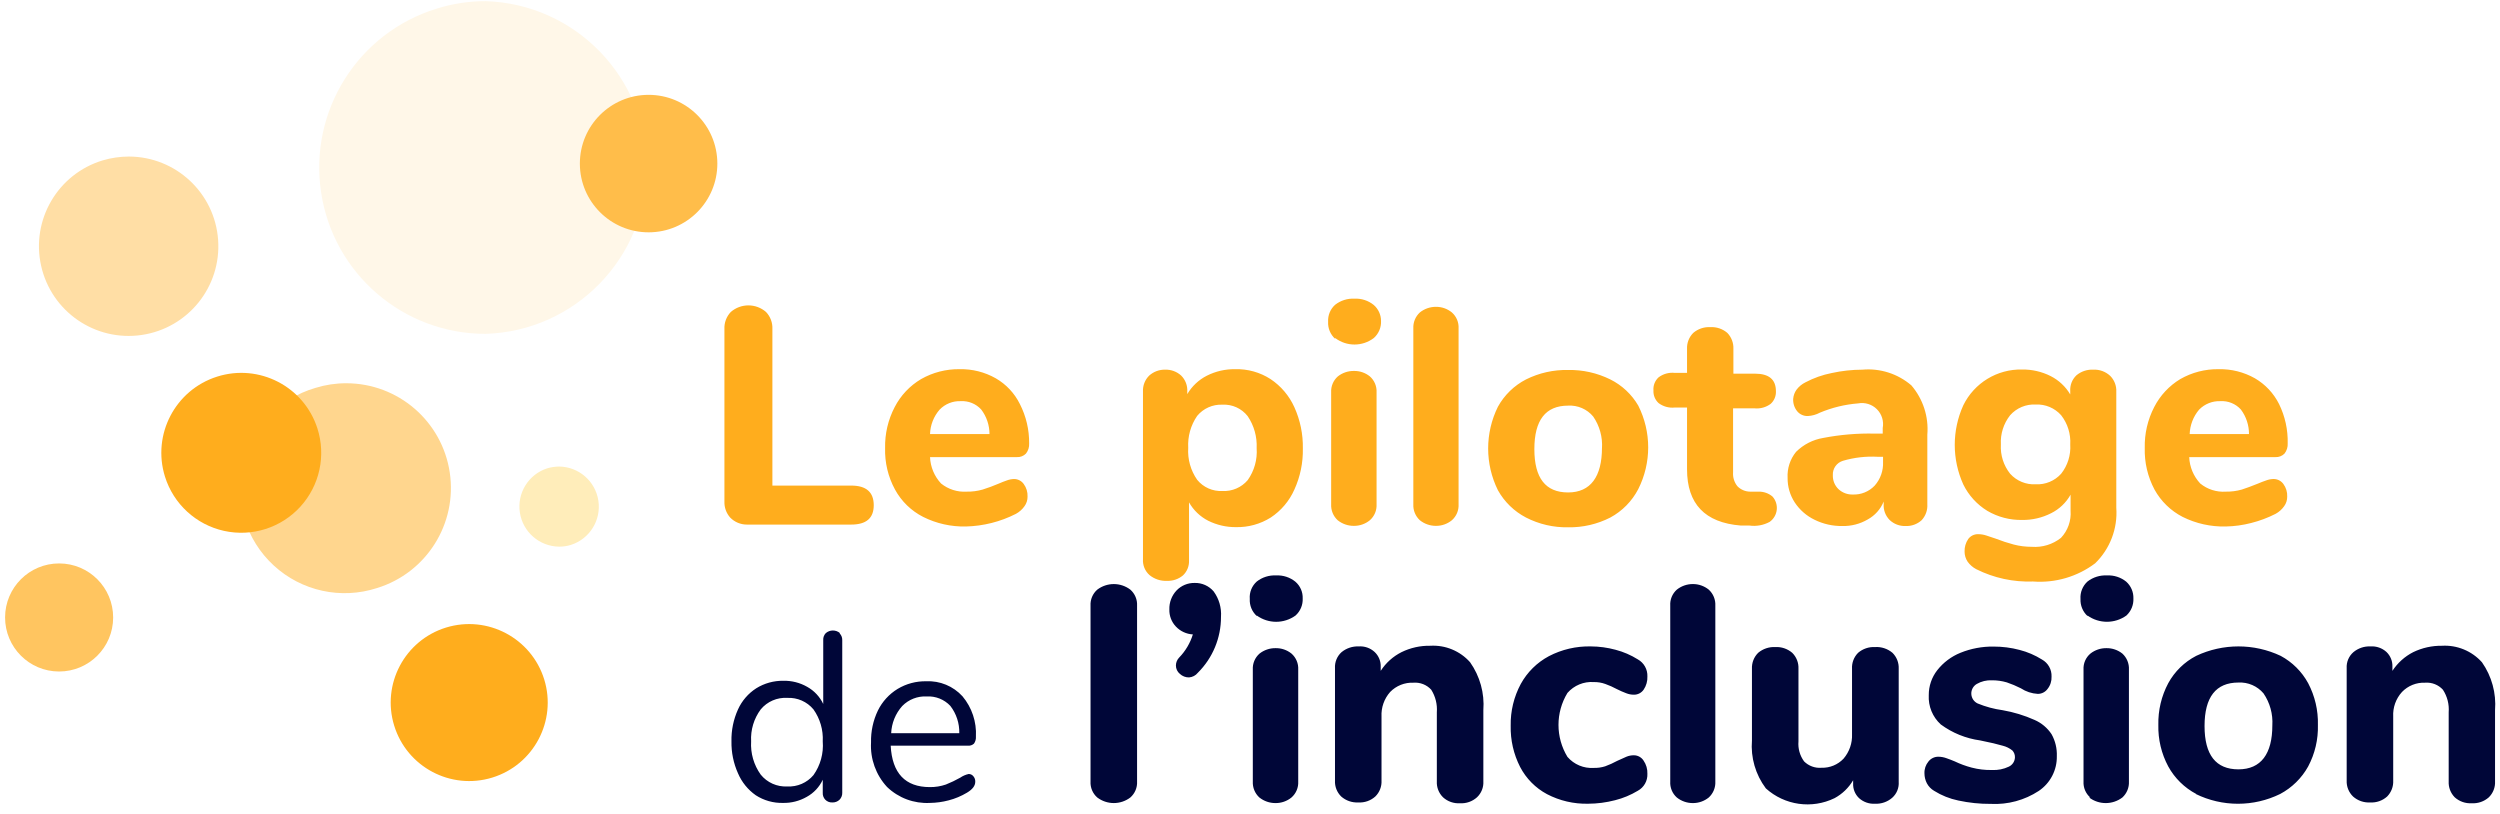
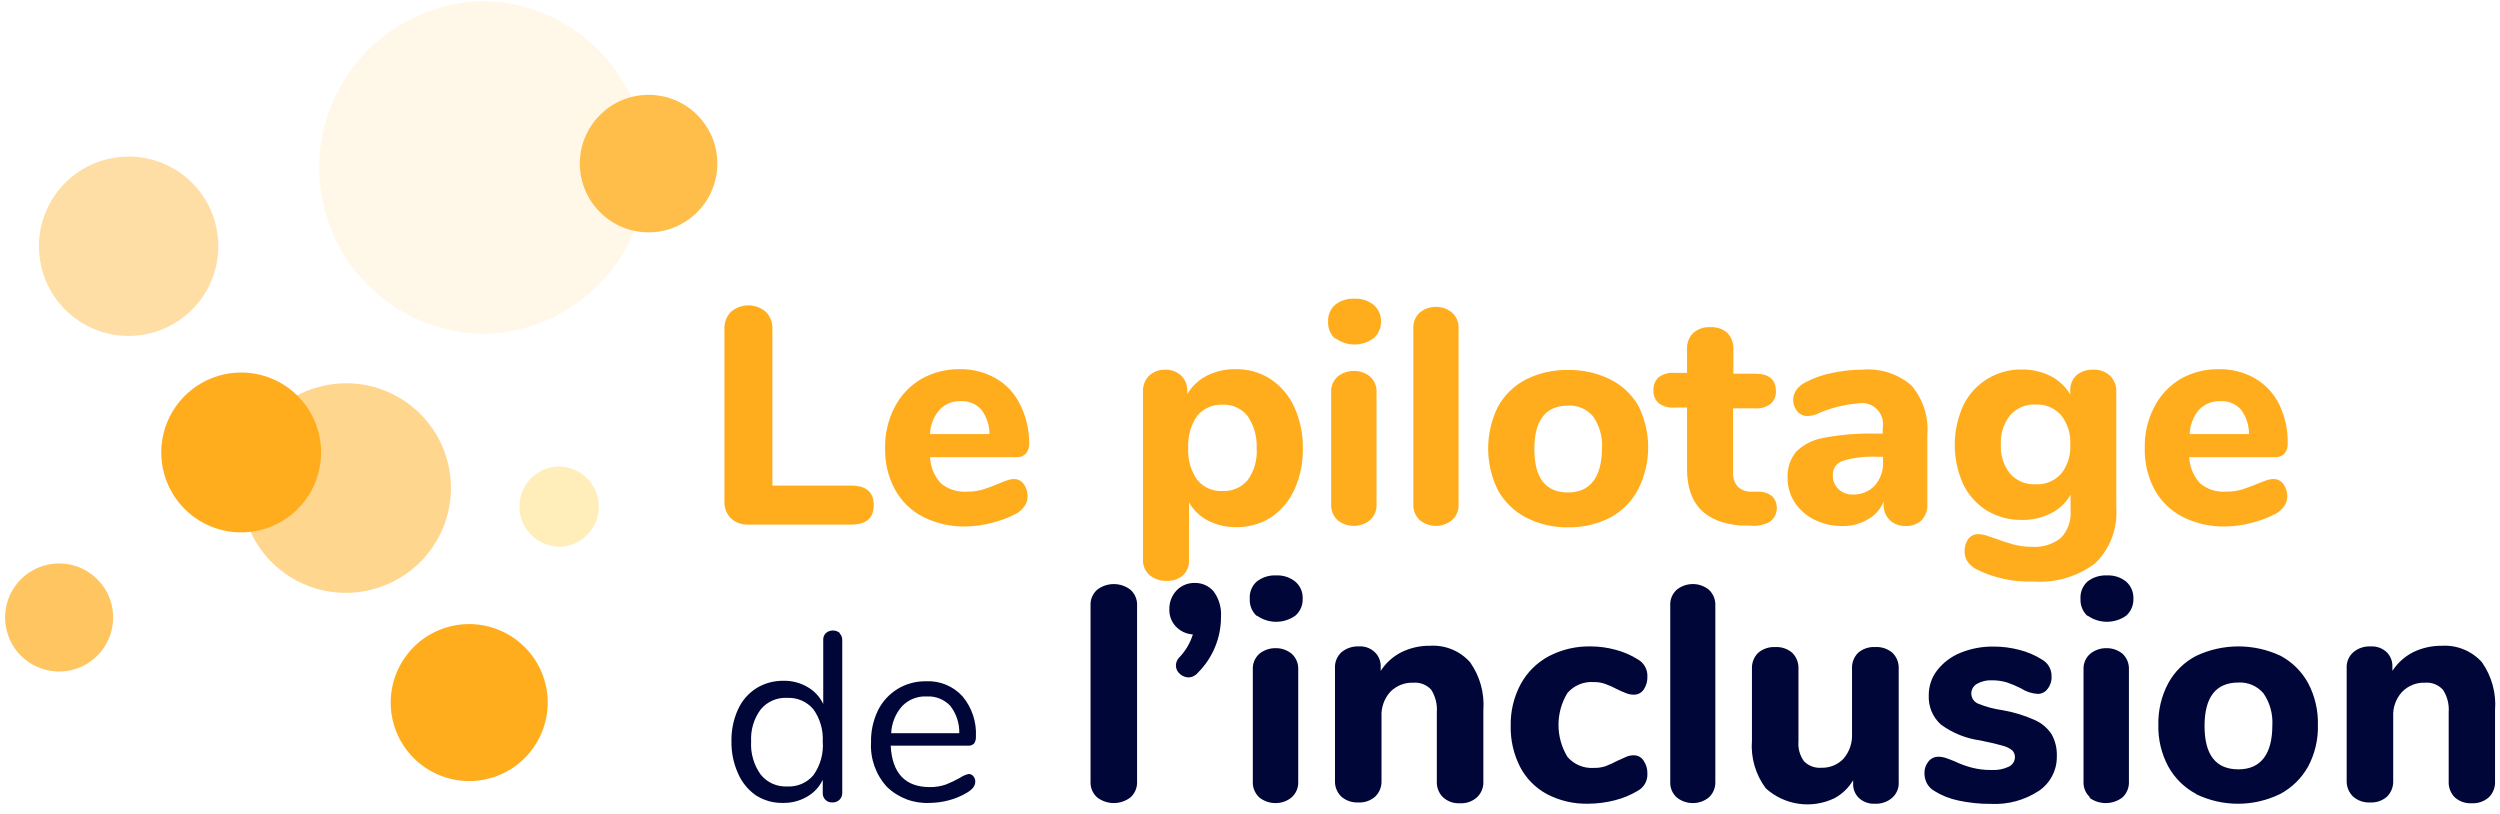
<svg xmlns="http://www.w3.org/2000/svg" preserveAspectRatio="xMinYMin meet" viewBox="0 0 249 81">
-   <g fill="none">
-     <path fill="#FFAD1D" d="M72.726 51.548a2.277 2.277 0 01-.573-1.593V32.774c-.03-.631.2-1.247.637-1.704a2.675 2.675 0 013.503 0c.437.457.667 1.073.637 1.704v15.59h7.85c1.497 0 2.245.652 2.245 1.958 0 1.29-.748 1.926-2.245 1.926H74.382a2.308 2.308 0 01-1.656-.7zm29.236-3.344c.267.363.402.807.382 1.258.005.343-.102.678-.303.955-.223.318-.518.58-.86.765a11.624 11.624 0 01-4.968 1.257 9.076 9.076 0 01-4.267-.955 6.608 6.608 0 01-2.803-2.723 8.169 8.169 0 01-.987-4.14 8.424 8.424 0 01.955-4.076 6.927 6.927 0 012.628-2.787 7.532 7.532 0 013.837-.987 6.99 6.99 0 013.6.907 6.051 6.051 0 012.404 2.564 8.455 8.455 0 01.923 3.917c.023.368-.09.73-.318 1.02a1.18 1.18 0 01-.908.35h-8.646c.04.978.43 1.91 1.098 2.627.718.58 1.627.87 2.548.812a5.43 5.43 0 001.592-.207 16.8 16.8 0 001.593-.589c.27-.127.557-.223.812-.318a2.2 2.2 0 01.716-.144c.385-.004.748.18.972.494zm-8.376-7.405a3.885 3.885 0 00-.955 2.437h5.923c0-.886-.29-1.748-.828-2.453a2.564 2.564 0 00-2.038-.828 2.77 2.77 0 00-2.102.844zm32.962-3.041a6.64 6.64 0 012.372 2.803c.583 1.29.87 2.693.844 4.108a9.395 9.395 0 01-.844 4.092 6.48 6.48 0 01-2.356 2.787 6.258 6.258 0 01-3.456.955c-.96.009-1.91-.21-2.77-.637a4.602 4.602 0 01-1.911-1.831v5.796a1.927 1.927 0 01-.605 1.481 2.357 2.357 0 01-1.593.542 2.564 2.564 0 01-1.735-.574 1.943 1.943 0 01-.653-1.592V39a2.086 2.086 0 01.62-1.592 2.309 2.309 0 011.593-.59 2.261 2.261 0 011.592.59c.421.419.642.999.606 1.592v.255a4.777 4.777 0 011.942-1.831 6.035 6.035 0 012.819-.653 6.178 6.178 0 013.535.987zm-2.277 10.064a4.889 4.889 0 00.891-3.185 5.239 5.239 0 00-.891-3.185 2.994 2.994 0 00-2.516-1.146 3.09 3.09 0 00-2.516 1.114 5.096 5.096 0 00-.892 3.185 5 5 0 00.892 3.185 3.041 3.041 0 002.516 1.114 3.09 3.09 0 002.516-1.082zm8.71-14.077a2.134 2.134 0 01-.7-1.704 2.102 2.102 0 01.7-1.687 2.882 2.882 0 011.927-.606 2.818 2.818 0 011.91.621c.465.4.732.98.733 1.593a2.15 2.15 0 01-.717 1.704 3.185 3.185 0 01-3.853 0v.08zm.255 18.073a2.022 2.022 0 01-.653-1.592V39.08a1.975 1.975 0 01.669-1.593 2.532 2.532 0 011.592-.541 2.452 2.452 0 011.592.541c.456.4.702.987.67 1.593v11.146a1.975 1.975 0 01-.67 1.592 2.468 2.468 0 01-1.592.558 2.548 2.548 0 01-1.608-.558zm8.184 0a2.022 2.022 0 01-.652-1.592V32.71a2.022 2.022 0 01.652-1.592 2.549 2.549 0 011.593-.558 2.47 2.47 0 011.592.558c.456.4.702.987.669 1.592v17.516a1.975 1.975 0 01-.669 1.592 2.47 2.47 0 01-1.592.558 2.55 2.55 0 01-1.593-.558zm10.574-.27a6.8 6.8 0 01-2.803-2.723 9.379 9.379 0 010-8.312 6.704 6.704 0 012.803-2.723 8.965 8.965 0 014.188-.94 9.092 9.092 0 014.203.94 6.656 6.656 0 012.787 2.611 9.236 9.236 0 010 8.312 6.752 6.752 0 01-2.787 2.835 8.901 8.901 0 01-4.203.971 8.79 8.79 0 01-4.188-.971zm7.563-6.88a5.032 5.032 0 00-.875-3.184 3.025 3.025 0 00-2.5-1.083c-2.246 0-3.36 1.45-3.36 4.331 0 2.883 1.114 4.316 3.36 4.316 2.245 0 3.375-1.577 3.375-4.459v.08zm16.99 4.794a1.704 1.704 0 01-.286 2.516 3.28 3.28 0 01-2.022.366h-.86c-3.567-.287-5.35-2.155-5.35-5.605v-6.147h-1.242a2.277 2.277 0 01-1.593-.446 1.592 1.592 0 01-.51-1.257c-.04-.491.148-.973.51-1.306a2.277 2.277 0 011.593-.446h1.242v-2.389c-.026-.594.2-1.172.62-1.592a2.42 2.42 0 011.705-.573 2.389 2.389 0 011.687.573c.411.426.63 1.001.605 1.592v2.469h2.15c1.386 0 2.086.573 2.086 1.751.022.477-.17.939-.525 1.258a2.309 2.309 0 01-1.593.446h-2.15v6.37c-.037.499.117.994.43 1.385.331.34.784.535 1.259.541h.86c.506-.01.999.165 1.385.494zm13.822-11.083a6.704 6.704 0 011.593 4.92v6.927a2.134 2.134 0 01-.573 1.592 2.245 2.245 0 01-1.593.574 2.197 2.197 0 01-1.592-.605 2.07 2.07 0 01-.59-1.593v-.239a3.551 3.551 0 01-1.592 1.784 4.777 4.777 0 01-2.516.653 6.067 6.067 0 01-2.77-.621 4.936 4.936 0 01-1.975-1.72 4.379 4.379 0 01-.716-2.452 3.774 3.774 0 01.844-2.596 5 5 0 012.707-1.385 24.076 24.076 0 015.127-.43h.796v-.557a2.102 2.102 0 00-2.452-2.453c-1.31.104-2.594.416-3.806.924a2.85 2.85 0 01-1.194.334A1.306 1.306 0 01179 40.96a1.8 1.8 0 01-.398-1.242c.027-.328.143-.641.334-.908a2.5 2.5 0 01.892-.733 9.554 9.554 0 012.611-.923 14.49 14.49 0 013.058-.335 6.592 6.592 0 014.872 1.561zm-3.646 9.984a3.328 3.328 0 00.828-2.357v-.51h-.526a10.303 10.303 0 00-3.47.399 1.417 1.417 0 00-1.004 1.433c-.018.528.19 1.038.573 1.401.386.354.895.542 1.417.526a2.85 2.85 0 002.182-.892zm23.44-10.94c.424.418.65.998.62 1.593v11.56a7.022 7.022 0 01-2.101 5.526 9.14 9.14 0 01-6.195 1.815 11.656 11.656 0 01-5.653-1.226 2.484 2.484 0 01-.86-.748 1.815 1.815 0 01-.302-1.004 2.102 2.102 0 01.366-1.257c.232-.31.6-.488.987-.478.27.001.54.044.797.127l.955.319c.588.23 1.189.427 1.8.589.582.15 1.181.224 1.783.223a4.172 4.172 0 002.914-.892 3.551 3.551 0 00.955-2.707v-1.592a4.538 4.538 0 01-1.942 1.847 6.146 6.146 0 01-2.883.669 6.608 6.608 0 01-3.47-.908 6.37 6.37 0 01-2.39-2.627 9.554 9.554 0 010-7.883 6.37 6.37 0 015.86-3.566 6.146 6.146 0 012.835.652 4.777 4.777 0 011.958 1.832v-.319a1.99 1.99 0 01.621-1.592 2.436 2.436 0 011.672-.558 2.309 2.309 0 011.672.606zm-4.873 9.762a4.252 4.252 0 00.907-2.914 4.315 4.315 0 00-.907-2.914 3.185 3.185 0 00-2.532-1.067 3.185 3.185 0 00-2.548 1.067 4.315 4.315 0 00-.923 2.914 4.268 4.268 0 00.923 2.914 3.185 3.185 0 002.548 1.05c.96.05 1.89-.336 2.532-1.05zm22.134 1.019c.267.363.402.807.382 1.258.004.343-.102.678-.303.955-.224.318-.518.58-.86.765-.77.391-1.582.696-2.42.907a10.91 10.91 0 01-2.548.35 9.14 9.14 0 01-4.283-.955 6.704 6.704 0 01-2.803-2.723 8.328 8.328 0 01-.971-4.14 8.424 8.424 0 01.94-4.076 6.959 6.959 0 012.595-2.787 7.468 7.468 0 013.822-.987 7.038 7.038 0 013.614.907 6.147 6.147 0 012.405 2.564 8.455 8.455 0 01.86 3.917c.022.368-.091.73-.319 1.02a1.18 1.18 0 01-.908.35h-8.582c.04.978.43 1.91 1.098 2.627a3.63 3.63 0 002.548.812 5.51 5.51 0 001.592-.207c.462-.143.988-.35 1.593-.589.286-.127.557-.223.828-.318.223-.088.46-.136.7-.144.402-.017.784.168 1.02.494zm-8.392-7.405a3.965 3.965 0 00-.94 2.437H224a4.045 4.045 0 00-.812-2.453 2.548 2.548 0 00-2.038-.828 2.818 2.818 0 00-2.118.844z" />
-     <path fill="#000638" d="M83.618 63.076a.908.908 0 01.27.67v15.206a.94.94 0 01-.27.7.971.971 0 01-.717.272.908.908 0 01-.7-.271.924.924 0 01-.255-.7v-1.29a3.742 3.742 0 01-1.592 1.703 4.57 4.57 0 01-2.373.605 4.777 4.777 0 01-2.707-.764 5.127 5.127 0 01-1.768-2.182 7.43 7.43 0 01-.652-3.184 7.309 7.309 0 01.652-3.185 4.91 4.91 0 011.816-2.102 4.968 4.968 0 012.707-.748 4.57 4.57 0 012.372.605 3.822 3.822 0 011.593 1.704v-6.37a.908.908 0 01.254-.684 1.083 1.083 0 011.418 0l-.048.015zm-2.596 14.125a5.111 5.111 0 00.924-3.36 5.048 5.048 0 00-.924-3.185 3.185 3.185 0 00-2.611-1.146 3.185 3.185 0 00-2.643 1.146 4.889 4.889 0 00-.956 3.185 5.16 5.16 0 00.956 3.312 3.185 3.185 0 002.643 1.178c1 .055 1.967-.364 2.611-1.13zm15.924.111a.78.78 0 01.19.542c0 .414-.27.764-.827 1.098-.57.342-1.187.6-1.831.765a7.707 7.707 0 01-1.863.254 5.717 5.717 0 01-4.268-1.592 6.035 6.035 0 01-1.592-4.427 6.975 6.975 0 01.684-3.184 5.223 5.223 0 011.96-2.15 5.334 5.334 0 012.85-.764 4.602 4.602 0 013.614 1.496 5.764 5.764 0 011.338 4.013c.018.249-.049.496-.191.7a.796.796 0 01-.621.208h-7.676c.144 2.739 1.45 4.124 3.902 4.124.541.006 1.08-.08 1.592-.255a11.48 11.48 0 001.433-.685c.255-.176.541-.3.844-.366.18 0 .35.082.462.223zm-7.086-6.99a4.347 4.347 0 00-1.099 2.707h6.784a4.283 4.283 0 00-.892-2.723 2.994 2.994 0 00-2.34-.94 3.185 3.185 0 00-2.453.956zm19.427 9.108a1.975 1.975 0 01-.67-1.592V60.322a1.975 1.975 0 01.67-1.593 2.723 2.723 0 013.296 0c.455.4.702.987.669 1.593v17.516a1.975 1.975 0 01-.67 1.592c-.973.74-2.321.74-3.295 0zm11.592-20.526c.535.731.795 1.628.732 2.532a7.818 7.818 0 01-2.308 5.574 1.242 1.242 0 01-.876.461 1.306 1.306 0 01-.908-.35 1.067 1.067 0 01-.398-.844c.003-.299.123-.584.334-.796a5.717 5.717 0 001.354-2.293 2.516 2.516 0 01-1.688-.78 2.373 2.373 0 01-.653-1.704 2.643 2.643 0 01.717-1.895 2.436 2.436 0 011.8-.748c.726-.02 1.422.29 1.894.843zm4.3 2.453a2.134 2.134 0 01-.701-1.704 2.102 2.102 0 01.7-1.736 2.882 2.882 0 011.927-.605 2.818 2.818 0 011.91.621c.487.417.757 1.032.733 1.672a2.15 2.15 0 01-.716 1.704 3.296 3.296 0 01-3.854 0v.048zm.254 18.073a2.022 2.022 0 01-.653-1.592V66.69a1.975 1.975 0 01.669-1.592 2.532 2.532 0 011.592-.542 2.452 2.452 0 011.593.542c.455.4.702.987.669 1.592v11.147a1.975 1.975 0 01-.67 1.592 2.468 2.468 0 01-1.592.557 2.548 2.548 0 01-1.608-.557zm20.987-13.471a7.325 7.325 0 011.322 4.777v7.086a2.022 2.022 0 01-.637 1.592 2.325 2.325 0 01-1.688.59 2.293 2.293 0 01-1.688-.59 2.07 2.07 0 01-.62-1.592v-6.88a3.694 3.694 0 00-.558-2.245 2.166 2.166 0 00-1.768-.7 3.057 3.057 0 00-2.324.923 3.44 3.44 0 00-.86 2.453v6.369a2.07 2.07 0 01-.621 1.592 2.325 2.325 0 01-1.688.59 2.389 2.389 0 01-1.704-.59 2.07 2.07 0 01-.621-1.592V66.548a1.99 1.99 0 01.653-1.593 2.532 2.532 0 011.704-.573 2.118 2.118 0 011.592.557c.403.38.623.913.605 1.465v.414a5.287 5.287 0 012.07-1.863 6.226 6.226 0 012.866-.637 4.92 4.92 0 013.965 1.64zm7.66 13.137a6.449 6.449 0 01-2.676-2.707 8.599 8.599 0 01-.939-4.109 8.455 8.455 0 011.003-4.156 6.91 6.91 0 012.803-2.77 8.63 8.63 0 014.172-.972 9.554 9.554 0 012.468.335 7.962 7.962 0 012.213.955c.615.342.984 1.001.956 1.704.02.463-.109.92-.367 1.306a1.162 1.162 0 01-.987.51c-.256 0-.51-.05-.748-.144a9.124 9.124 0 01-.94-.414 8.28 8.28 0 00-1.146-.51 3.185 3.185 0 00-1.147-.19 3.185 3.185 0 00-2.627 1.082 6.13 6.13 0 000 6.37 3.185 3.185 0 002.627 1.098c.383.01.765-.044 1.13-.16.412-.15.81-.331 1.195-.54l.924-.415c.232-.096.48-.145.732-.143.392-.002.759.196.971.526.268.387.402.85.383 1.321a1.83 1.83 0 01-.956 1.688 8.312 8.312 0 01-2.26.94c-.88.23-1.784.347-2.692.35a8.44 8.44 0 01-4.092-.955zm12.93.334c-.45-.403-.69-.99-.653-1.592V60.322a1.975 1.975 0 01.653-1.593 2.548 2.548 0 011.592-.557 2.5 2.5 0 011.592.557c.444.407.683.991.653 1.593v17.516a2.022 2.022 0 01-.653 1.592 2.5 2.5 0 01-1.592.557 2.55 2.55 0 01-1.592-.557zm21.48-14.41c.424.418.65.997.621 1.591V77.87a1.942 1.942 0 01-.652 1.593 2.436 2.436 0 01-1.704.589 2.182 2.182 0 01-1.593-.557c-.4-.38-.615-.915-.589-1.465v-.319a4.777 4.777 0 01-1.847 1.784 6.178 6.178 0 01-6.847-.972 7.022 7.022 0 01-1.385-4.777v-7.134a2.102 2.102 0 01.62-1.592 2.452 2.452 0 011.704-.573 2.389 2.389 0 011.688.573c.424.419.65.998.621 1.592v7.23c-.06.709.138 1.416.558 1.99.456.457 1.091.69 1.735.637a2.898 2.898 0 002.198-.907 3.52 3.52 0 00.844-2.437v-6.513a2.086 2.086 0 01.605-1.592 2.389 2.389 0 011.688-.573c.63-.04 1.252.165 1.735.573zm6.561 14.712a7.34 7.34 0 01-2.42-.97 1.91 1.91 0 01-.717-.75 2.197 2.197 0 01-.239-.987 1.736 1.736 0 01.398-1.178c.237-.304.602-.48.988-.478.271.003.54.051.796.144.254.095.541.19.828.318a9.49 9.49 0 001.688.621 7.373 7.373 0 002.038.24 3.455 3.455 0 001.672-.335c.36-.169.594-.526.605-.924a.955.955 0 00-.255-.685 2.484 2.484 0 00-.971-.477c-.478-.144-1.21-.319-2.245-.526a8.567 8.567 0 01-3.918-1.592 3.678 3.678 0 01-1.194-2.914c-.006-.9.291-1.775.844-2.484a5.605 5.605 0 012.309-1.736 8.471 8.471 0 013.312-.62c.87-.002 1.738.11 2.58.333a7.85 7.85 0 012.229.956c.615.342.984 1.001.955 1.704.02.443-.12.879-.398 1.226a1.194 1.194 0 01-.971.493 3.424 3.424 0 01-1.688-.557c-.452-.23-.92-.427-1.401-.589a5.111 5.111 0 00-1.481-.207 2.755 2.755 0 00-1.513.366 1.099 1.099 0 00.096 1.943 10.16 10.16 0 002.484.669 13.44 13.44 0 013.184.971c.688.3 1.274.792 1.688 1.417a4.14 4.14 0 01.526 2.182 4.076 4.076 0 01-1.8 3.471 7.962 7.962 0 01-4.777 1.29 14.857 14.857 0 01-3.232-.335zm12.866-18.375a2.182 2.182 0 01-.7-1.704 2.15 2.15 0 01.7-1.736 2.93 2.93 0 011.943-.605 2.818 2.818 0 011.91.621 2.15 2.15 0 01.717 1.672 2.182 2.182 0 01-.7 1.704 3.328 3.328 0 01-3.87 0v.048zm.27 18.073a1.975 1.975 0 01-.668-1.592V66.69a1.943 1.943 0 01.685-1.592 2.532 2.532 0 011.592-.542 2.49 2.49 0 011.593.542c.443.407.683.99.652 1.592v11.147a2.022 2.022 0 01-.652 1.592 2.739 2.739 0 01-3.313 0h.112zm10.558-.35a6.8 6.8 0 01-2.786-2.74 8.344 8.344 0 01-.988-4.14 8.44 8.44 0 01.988-4.155 6.656 6.656 0 012.786-2.723 9.873 9.873 0 018.408 0 6.752 6.752 0 012.739 2.723 8.44 8.44 0 01.971 4.156 8.328 8.328 0 01-.971 4.14 6.895 6.895 0 01-2.787 2.739 9.554 9.554 0 01-8.408 0h.048zm7.58-6.832a5.111 5.111 0 00-.876-3.184 3.057 3.057 0 00-2.5-1.083c-2.245 0-3.376 1.449-3.376 4.331 0 2.882 1.13 4.315 3.376 4.315 2.245 0 3.376-1.544 3.376-4.379zm20.876-6.29a7.325 7.325 0 011.305 4.778v7.086a2.07 2.07 0 01-.62 1.592 2.357 2.357 0 01-1.704.59 2.325 2.325 0 01-1.688-.59c-.416-.423-.636-1-.605-1.592v-6.88a3.583 3.583 0 00-.574-2.245 2.166 2.166 0 00-1.767-.7 3.025 3.025 0 00-2.31.923 3.376 3.376 0 00-.875 2.453v6.369c.03.592-.19 1.17-.605 1.592a2.325 2.325 0 01-1.688.59 2.357 2.357 0 01-1.704-.59 2.086 2.086 0 01-.637-1.592V66.548a1.959 1.959 0 01.67-1.593 2.484 2.484 0 011.703-.573 2.15 2.15 0 011.592.557c.397.382.611.915.59 1.465v.414a5.398 5.398 0 012.07-1.863 6.37 6.37 0 012.866-.637 4.968 4.968 0 013.98 1.64z" />
-     <path fill="#FFD68E" d="M34.494 38.172a10.288 10.288 0 00-3.074.462 10.43 10.43 0 106.131 19.936 10.43 10.43 0 00-3.057-20.398" />
-     <path fill="#FFAD1D" d="M31.611 42.662a7.962 7.962 0 11-15.18 4.81 7.962 7.962 0 0115.18-4.81zm22.596 25.016a7.818 7.818 0 11-9.777-5.175 7.834 7.834 0 019.777 5.175z" />
-     <path fill="#FFC560" d="M5.895 56.118a5.382 5.382 0 10-.014 10.764 5.382 5.382 0 00.014-10.764" />
-     <path fill="#FFEDBA" d="M55.688 46.468a4.395 4.395 0 00-1.178.175 3.997 3.997 0 001.178 7.803c.4.003.797-.056 1.178-.175a3.997 3.997 0 00-1.178-7.803" />
-     <path fill="#FFDEA5" d="M12.838 15.592a9.252 9.252 0 00-2.612.383 8.933 8.933 0 102.612-.383" />
-     <path fill="#FFF7E8" d="M48.363.115a16.1 16.1 0 00-4.873.748 16.56 16.56 0 004.873 32.389c8.95-.278 16.063-7.614 16.063-16.569 0-8.955-7.112-16.29-16.063-16.568" />
-     <path fill="#FFBD4A" d="M64.59 9.446a6.847 6.847 0 10.023 13.694 6.847 6.847 0 00-.024-13.694" />
+   <g fill="none" transform="translate(-1 -1)">
+     <path fill="#FFAD1D" d="M73.726 52.548C73.338 52.11 73.132 51.54 73.153 50.955L73.153 33.774C73.123 33.143 73.353 32.527 73.79 32.07 74.795 31.199 76.288 31.199 77.293 32.07 77.73 32.527 77.96 33.143 77.93 33.774L77.93 49.363 85.78 49.363C87.277 49.363 88.025 50.016 88.025 51.322 88.025 52.611 87.277 53.248 85.78 53.248L75.382 53.248C74.758 53.248 74.161 52.996 73.726 52.548zM102.962 49.204C103.229 49.567 103.364 50.011 103.344 50.462 103.349 50.805 103.242 51.14 103.041 51.417 102.818 51.735 102.523 51.997 102.182 52.182 100.64 52.965 98.942 53.395 97.213 53.439 95.734 53.474 94.269 53.146 92.946 52.484 91.759 51.88 90.782 50.931 90.143 49.761 89.454 48.493 89.114 47.064 89.156 45.621 89.126 44.203 89.455 42.801 90.111 41.545 90.708 40.387 91.619 39.421 92.739 38.758 93.907 38.092 95.232 37.751 96.576 37.771 97.836 37.743 99.079 38.057 100.175 38.678 101.213 39.276 102.049 40.168 102.58 41.242 103.198 42.454 103.515 43.798 103.503 45.159 103.526 45.527 103.413 45.889 103.185 46.178 102.947 46.42 102.616 46.548 102.277 46.529L93.631 46.529C93.672 47.507 94.062 48.439 94.729 49.156 95.447 49.737 96.356 50.027 97.277 49.968 97.815 49.978 98.352 49.909 98.869 49.761 99.41 49.592 99.941 49.395 100.462 49.172 100.732 49.045 101.019 48.949 101.274 48.854 101.503 48.766 101.745 48.718 101.99 48.71 102.375 48.706 102.738 48.89 102.962 49.204zM94.586 41.799C93.995 42.477 93.658 43.338 93.631 44.236L99.554 44.236C99.554 43.35 99.263 42.488 98.726 41.783 98.206 41.215 97.457 40.911 96.688 40.955 95.899 40.924 95.134 41.231 94.586 41.799zM127.548 38.758C128.586 39.451 129.409 40.422 129.92 41.561 130.503 42.851 130.791 44.254 130.764 45.669 130.794 47.079 130.505 48.478 129.92 49.761 129.418 50.897 128.6 51.864 127.564 52.548 126.53 53.196 125.329 53.529 124.108 53.503 123.147 53.512 122.198 53.293 121.338 52.866 120.535 52.456 119.871 51.819 119.427 51.035L119.427 56.831C119.449 57.389 119.228 57.929 118.822 58.312 118.376 58.682 117.809 58.875 117.229 58.854 116.6 58.882 115.982 58.678 115.494 58.28 115.04 57.88 114.799 57.291 114.841 56.688L114.841 40C114.811 39.405 115.037 38.825 115.462 38.408 115.898 38.016 116.468 37.805 117.054 37.818 117.641 37.801 118.212 38.012 118.646 38.408 119.067 38.827 119.288 39.407 119.252 40L119.252 40.255C119.712 39.472 120.386 38.837 121.194 38.424 122.067 37.981 123.034 37.757 124.013 37.771 125.264 37.734 126.497 38.078 127.548 38.758L127.548 38.758zM125.271 48.822C125.929 47.896 126.244 46.77 126.162 45.637 126.217 44.507 125.904 43.39 125.271 42.452 124.669 41.682 123.73 41.255 122.755 41.306 121.788 41.263 120.857 41.675 120.239 42.42 119.596 43.353 119.282 44.474 119.347 45.605 119.275 46.737 119.589 47.86 120.239 48.79 120.852 49.541 121.786 49.955 122.755 49.904 123.716 49.955 124.647 49.555 125.271 48.822L125.271 48.822zM133.981 34.745C133.502 34.313 133.244 33.686 133.28 33.041 133.244 32.401 133.502 31.78 133.981 31.354 134.529 30.926 135.213 30.711 135.908 30.748 136.599 30.714 137.279 30.935 137.818 31.369 138.283 31.768 138.55 32.35 138.551 32.962 138.581 33.609 138.318 34.235 137.834 34.666 136.696 35.531 135.12 35.531 133.981 34.666L133.981 34.745zM134.236 52.818C133.792 52.411 133.552 51.828 133.583 51.226L133.583 40.08C133.549 39.474 133.796 38.887 134.252 38.487 134.705 38.131 135.267 37.94 135.844 37.946 136.422 37.933 136.986 38.125 137.436 38.487 137.892 38.887 138.138 39.474 138.105 40.08L138.105 51.226C138.138 51.831 137.892 52.418 137.436 52.818 136.987 53.186 136.424 53.383 135.844 53.376 135.26 53.38 134.692 53.183 134.236 52.818L134.236 52.818zM142.42 52.818C141.976 52.411 141.737 51.828 141.768 51.226L141.768 33.71C141.737 33.109 141.976 32.525 142.42 32.118 142.872 31.757 143.434 31.56 144.013 31.56 144.593 31.553 145.156 31.751 145.605 32.118 146.061 32.518 146.307 33.105 146.274 33.71L146.274 51.226C146.307 51.831 146.061 52.418 145.605 52.818 145.156 53.186 144.593 53.383 144.013 53.376 143.434 53.376 142.872 53.18 142.42 52.818L142.42 52.818zM152.994 52.548C151.813 51.934 150.839 50.987 150.191 49.825 148.896 47.205 148.896 44.132 150.191 41.513 150.834 40.347 151.81 39.399 152.994 38.79 154.293 38.142 155.73 37.82 157.182 37.85 158.638 37.822 160.08 38.144 161.385 38.79 162.549 39.369 163.518 40.277 164.172 41.401 165.489 44.015 165.489 47.099 164.172 49.713 163.549 50.916 162.578 51.904 161.385 52.548 160.085 53.211 158.641 53.545 157.182 53.519 155.727 53.547 154.288 53.213 152.994 52.548L152.994 52.548zM160.557 45.669C160.632 44.539 160.323 43.417 159.682 42.484 159.067 41.747 158.139 41.345 157.182 41.401 154.936 41.401 153.822 42.85 153.822 45.732 153.822 48.615 154.936 50.048 157.182 50.048 159.427 50.048 160.557 48.471 160.557 45.589L160.557 45.669zM177.548 50.462C177.868 50.823 178.019 51.304 177.964 51.784 177.91 52.263 177.654 52.697 177.261 52.978 176.644 53.313 175.935 53.442 175.239 53.344L174.379 53.344C170.812 53.057 169.029 51.189 169.029 47.739L169.029 41.592 167.787 41.592C167.219 41.649 166.65 41.489 166.194 41.146 165.845 40.824 165.658 40.363 165.685 39.889 165.644 39.398 165.832 38.916 166.194 38.583 166.65 38.24 167.219 38.081 167.787 38.137L169.029 38.137 169.029 35.748C169.003 35.154 169.228 34.576 169.65 34.156 170.123 33.753 170.733 33.548 171.354 33.583 171.969 33.549 172.574 33.754 173.041 34.156 173.452 34.582 173.671 35.157 173.646 35.748L173.646 38.217 175.796 38.217C177.182 38.217 177.882 38.79 177.882 39.968 177.904 40.445 177.712 40.907 177.357 41.226 176.899 41.566 176.332 41.725 175.764 41.672L173.615 41.672 173.615 48.041C173.577 48.541 173.731 49.036 174.045 49.427 174.375 49.767 174.828 49.962 175.303 49.968L176.162 49.968C176.669 49.958 177.162 50.133 177.548 50.462L177.548 50.462zM191.369 39.379C192.537 40.74 193.11 42.512 192.962 44.299L192.962 51.226C192.998 51.813 192.791 52.389 192.389 52.818 191.953 53.21 191.381 53.416 190.796 53.392 190.206 53.412 189.632 53.194 189.204 52.787 188.789 52.365 188.574 51.785 188.615 51.194L188.615 50.955C188.306 51.716 187.743 52.346 187.022 52.739 186.26 53.185 185.389 53.411 184.506 53.392 183.547 53.407 182.597 53.194 181.736 52.771 180.935 52.386 180.253 51.791 179.761 51.051 179.284 50.323 179.034 49.469 179.045 48.599 178.992 47.659 179.293 46.733 179.889 46.003 180.625 45.272 181.571 44.787 182.596 44.618 184.284 44.292 186.003 44.148 187.723 44.188L188.519 44.188 188.519 43.631C188.646 42.949 188.43 42.248 187.939 41.758 187.449 41.268 186.748 41.051 186.067 41.178 184.757 41.282 183.473 41.594 182.261 42.102 181.892 42.3 181.485 42.414 181.067 42.436 180.656 42.454 180.261 42.277 180 41.959 179.717 41.609 179.575 41.166 179.602 40.717 179.629 40.389 179.745 40.076 179.936 39.809 180.172 39.499 180.478 39.248 180.828 39.076 181.649 38.643 182.529 38.332 183.439 38.153 184.444 37.933 185.469 37.821 186.497 37.818 188.265 37.661 190.022 38.224 191.369 39.379L191.369 39.379zM187.723 49.363C188.294 48.715 188.591 47.87 188.551 47.006L188.551 46.497 188.025 46.497C186.854 46.431 185.68 46.566 184.554 46.895 183.93 47.085 183.515 47.676 183.551 48.328 183.533 48.856 183.742 49.366 184.124 49.729 184.51 50.083 185.019 50.271 185.541 50.255 186.363 50.286 187.158 49.961 187.723 49.363L187.723 49.363zM211.162 38.424C211.587 38.841 211.813 39.421 211.783 40.016L211.783 51.576C211.93 53.638 211.161 55.659 209.682 57.102 207.906 58.44 205.704 59.086 203.487 58.917 201.53 58.99 199.586 58.568 197.834 57.691 197.494 57.512 197.199 57.255 196.975 56.943 196.777 56.645 196.672 56.296 196.672 55.939 196.657 55.492 196.785 55.051 197.038 54.682 197.27 54.372 197.638 54.194 198.025 54.204 198.296 54.205 198.564 54.248 198.822 54.331L199.777 54.65C200.365 54.88 200.966 55.077 201.576 55.239 202.159 55.388 202.758 55.463 203.36 55.462 204.409 55.543 205.45 55.224 206.274 54.57 206.959 53.842 207.306 52.86 207.229 51.863L207.229 50.271C206.783 51.068 206.105 51.712 205.287 52.118 204.395 52.572 203.405 52.802 202.404 52.787 201.186 52.81 199.984 52.496 198.933 51.879 197.904 51.247 197.076 50.336 196.545 49.252 195.41 46.747 195.41 43.874 196.545 41.369 197.636 39.14 199.923 37.748 202.404 37.803 203.388 37.79 204.36 38.014 205.239 38.455 206.053 38.866 206.733 39.502 207.197 40.287L207.197 39.968C207.154 39.371 207.383 38.786 207.818 38.376 208.287 37.988 208.883 37.789 209.49 37.818 210.106 37.789 210.708 38.007 211.162 38.424zM206.29 48.185C206.943 47.359 207.266 46.321 207.197 45.271 207.26 44.221 206.937 43.185 206.29 42.357 205.651 41.637 204.72 41.244 203.758 41.29 202.791 41.239 201.853 41.632 201.21 42.357 200.557 43.183 200.229 44.219 200.287 45.271 200.224 46.323 200.553 47.361 201.21 48.185 201.856 48.903 202.793 49.29 203.758 49.236 204.717 49.285 205.648 48.899 206.29 48.185zM228.424 49.204C228.691 49.567 228.826 50.011 228.806 50.462 228.81 50.805 228.704 51.14 228.503 51.417 228.279 51.735 227.985 51.997 227.643 52.182 226.873 52.573 226.061 52.878 225.223 53.089 224.39 53.306 223.535 53.423 222.675 53.439 221.191 53.474 219.721 53.146 218.392 52.484 217.208 51.875 216.232 50.927 215.589 49.761 214.913 48.488 214.578 47.062 214.618 45.621 214.583 44.205 214.906 42.803 215.557 41.545 216.147 40.392 217.045 39.427 218.153 38.758 219.315 38.092 220.635 37.751 221.975 37.771 223.239 37.743 224.488 38.056 225.589 38.678 226.623 39.281 227.459 40.172 227.994 41.242 228.59 42.46 228.885 43.803 228.854 45.159 228.876 45.527 228.763 45.889 228.535 46.178 228.297 46.42 227.966 46.548 227.627 46.529L219.045 46.529C219.086 47.507 219.476 48.439 220.143 49.156 220.858 49.741 221.769 50.031 222.691 49.968 223.229 49.977 223.766 49.908 224.283 49.761 224.745 49.618 225.271 49.411 225.876 49.172 226.162 49.045 226.433 48.949 226.704 48.854 226.927 48.766 227.164 48.718 227.404 48.71 227.806 48.693 228.188 48.878 228.424 49.204L228.424 49.204zM220.032 41.799C219.453 42.482 219.121 43.341 219.092 44.236L225 44.236C225.005 43.351 224.719 42.49 224.188 41.783 223.669 41.213 222.919 40.909 222.15 40.955 221.356 40.926 220.587 41.232 220.032 41.799L220.032 41.799z" />
+     <path fill="#000638" d="M84.618 64.076C84.797 64.252 84.895 64.494 84.889 64.745L84.889 79.952C84.9 80.213 84.802 80.467 84.618 80.653 84.426 80.837 84.167 80.935 83.901 80.924 83.64 80.939 83.384 80.84 83.201 80.653 83.021 80.465 82.929 80.211 82.946 79.952L82.946 78.662C82.61 79.385 82.052 79.982 81.354 80.366 80.632 80.78 79.812 80.989 78.981 80.971 78.022 80.994 77.079 80.728 76.274 80.207 75.493 79.658 74.881 78.903 74.506 78.025 74.057 77.025 73.834 75.937 73.854 74.841 73.829 73.744 74.052 72.655 74.506 71.656 74.896 70.795 75.527 70.065 76.322 69.554 77.133 69.05 78.073 68.79 79.029 68.806 79.86 68.788 80.68 68.997 81.401 69.411 82.097 69.799 82.653 70.395 82.994 71.115L82.994 64.745C82.979 64.491 83.071 64.243 83.248 64.061 83.655 63.708 84.259 63.708 84.666 64.061L84.618 64.076zM82.022 78.201C82.714 77.223 83.041 76.034 82.946 74.841 83.005 73.705 82.68 72.583 82.022 71.656 81.381 70.884 80.413 70.459 79.411 70.51 78.397 70.449 77.415 70.874 76.768 71.656 76.087 72.573 75.749 73.7 75.812 74.841 75.741 76.022 76.079 77.191 76.768 78.153 77.409 78.946 78.392 79.385 79.411 79.331 80.411 79.386 81.378 78.967 82.022 78.201zM97.946 78.312C98.076 78.462 98.144 78.655 98.137 78.854 98.137 79.268 97.866 79.618 97.309 79.952 96.739 80.294 96.122 80.552 95.478 80.717 94.869 80.877 94.244 80.963 93.615 80.971 92.033 81.055 90.488 80.478 89.347 79.379 88.239 78.18 87.665 76.582 87.755 74.952 87.728 73.851 87.963 72.76 88.439 71.768 88.876 70.88 89.555 70.135 90.398 69.618 91.257 69.1 92.245 68.835 93.248 68.854 94.616 68.79 95.941 69.339 96.863 70.35 97.801 71.47 98.279 72.904 98.201 74.363 98.219 74.612 98.152 74.859 98.01 75.064 97.842 75.219 97.616 75.294 97.389 75.271L89.713 75.271C89.857 78.01 91.162 79.395 93.615 79.395 94.156 79.401 94.694 79.315 95.207 79.14 95.7 78.945 96.179 78.716 96.64 78.455 96.895 78.279 97.181 78.155 97.484 78.089 97.664 78.089 97.834 78.171 97.946 78.312zM90.86 71.322C90.192 72.07 89.804 73.027 89.761 74.029L96.545 74.029C96.569 73.046 96.254 72.084 95.653 71.306 95.049 70.663 94.193 70.319 93.312 70.366 92.395 70.316 91.501 70.665 90.86 71.322zM110.287 80.43C109.831 80.03 109.584 79.443 109.618 78.838L109.618 61.322C109.584 60.716 109.831 60.129 110.287 59.729 111.261 58.989 112.609 58.989 113.583 59.729 114.038 60.129 114.285 60.716 114.252 61.322L114.252 78.838C114.285 79.443 114.038 80.03 113.583 80.43 112.609 81.17 111.261 81.17 110.287 80.43L110.287 80.43zM121.879 59.904C122.414 60.635 122.674 61.532 122.611 62.436 122.618 64.528 121.787 66.535 120.303 68.01 120.087 68.278 119.77 68.445 119.427 68.471 119.09 68.476 118.765 68.35 118.519 68.121 118.264 67.916 118.117 67.605 118.121 67.277 118.124 66.978 118.244 66.693 118.455 66.481 119.081 65.834 119.545 65.048 119.809 64.188 119.167 64.153 118.563 63.874 118.121 63.408 117.685 62.949 117.45 62.336 117.468 61.704 117.446 61.002 117.704 60.32 118.185 59.809 118.654 59.32 119.306 59.049 119.984 59.061 120.711 59.041 121.407 59.351 121.879 59.904L121.879 59.904zM126.178 62.357C125.699 61.924 125.441 61.298 125.478 60.653 125.427 59.997 125.686 59.354 126.178 58.917 126.727 58.49 127.411 58.275 128.105 58.312 128.797 58.277 129.477 58.498 130.016 58.933 130.502 59.35 130.772 59.965 130.748 60.605 130.778 61.252 130.515 61.878 130.032 62.309 128.881 63.138 127.329 63.138 126.178 62.309L126.178 62.357zM126.433 80.43C125.989 80.023 125.75 79.439 125.78 78.838L125.78 67.691C125.747 67.086 125.993 66.499 126.449 66.099 126.903 65.742 127.464 65.551 128.041 65.557 128.619 65.544 129.183 65.736 129.634 66.099 130.089 66.499 130.336 67.086 130.303 67.691L130.303 78.838C130.336 79.443 130.089 80.03 129.634 80.43 129.185 80.797 128.621 80.994 128.041 80.987 127.457 80.991 126.889 80.795 126.433 80.43L126.433 80.43zM147.42 66.959C148.403 68.349 148.87 70.038 148.742 71.736L148.742 78.822C148.776 79.421 148.543 80.004 148.105 80.414 147.643 80.828 147.036 81.04 146.417 81.003 145.798 81.043 145.189 80.831 144.729 80.414 144.303 79.997 144.076 79.417 144.108 78.822L144.108 71.943C144.168 71.154 143.972 70.367 143.551 69.697 143.101 69.204 142.449 68.945 141.783 68.997 140.912 68.959 140.066 69.295 139.459 69.92 138.862 70.594 138.554 71.474 138.599 72.373L138.599 78.742C138.631 79.337 138.404 79.918 137.978 80.334 137.516 80.748 136.908 80.96 136.29 80.924 135.667 80.957 135.055 80.746 134.586 80.334 134.159 79.918 133.933 79.337 133.965 78.742L133.965 67.548C133.93 66.945 134.17 66.36 134.618 65.955 135.097 65.562 135.703 65.358 136.322 65.382 136.907 65.339 137.483 65.541 137.914 65.939 138.317 66.318 138.537 66.852 138.519 67.404L138.519 67.818C139.03 67.024 139.745 66.38 140.589 65.955 141.48 65.518 142.463 65.299 143.455 65.318 144.958 65.23 146.419 65.834 147.42 66.959L147.42 66.959zM155.08 80.096C153.936 79.483 153.004 78.539 152.404 77.389 151.755 76.118 151.433 74.706 151.465 73.28 151.438 71.832 151.783 70.401 152.468 69.124 153.114 67.948 154.087 66.985 155.271 66.354 156.558 65.684 157.992 65.35 159.443 65.382 160.276 65.385 161.106 65.498 161.911 65.717 162.693 65.921 163.439 66.243 164.124 66.672 164.739 67.014 165.108 67.673 165.08 68.376 165.099 68.839 164.971 69.296 164.713 69.682 164.492 70.008 164.12 70.2 163.726 70.191 163.47 70.191 163.216 70.143 162.978 70.048 162.657 69.928 162.343 69.789 162.038 69.634 161.669 69.435 161.286 69.265 160.892 69.124 160.525 68.991 160.136 68.926 159.745 68.933 158.748 68.862 157.775 69.263 157.118 70.016 155.928 71.972 155.928 74.429 157.118 76.385 157.772 77.145 158.745 77.552 159.745 77.484 160.128 77.494 160.51 77.44 160.876 77.325 161.287 77.174 161.686 76.993 162.07 76.783L162.994 76.369C163.226 76.273 163.475 76.224 163.726 76.226 164.118 76.224 164.485 76.422 164.697 76.752 164.965 77.139 165.099 77.603 165.08 78.073 165.11 78.772 164.739 79.427 164.124 79.761 163.421 80.184 162.659 80.501 161.863 80.701 160.984 80.931 160.08 81.048 159.172 81.051 157.749 81.083 156.341 80.754 155.08 80.096zM168.01 80.43C167.56 80.027 167.319 79.44 167.357 78.838L167.357 61.322C167.319 60.719 167.56 60.132 168.01 59.729 168.462 59.368 169.023 59.172 169.602 59.172 170.181 59.168 170.744 59.365 171.194 59.729 171.638 60.136 171.877 60.72 171.847 61.322L171.847 78.838C171.877 79.439 171.638 80.023 171.194 80.43 170.744 80.795 170.181 80.992 169.602 80.987 169.023 80.988 168.462 80.791 168.01 80.43L168.01 80.43zM189.49 66.019C189.914 66.438 190.139 67.017 190.111 67.611L190.111 78.869C190.154 79.473 189.912 80.062 189.459 80.462 188.987 80.869 188.377 81.08 187.755 81.051 187.171 81.086 186.597 80.885 186.162 80.494 185.762 80.114 185.547 79.579 185.573 79.029L185.573 78.71C185.132 79.462 184.493 80.079 183.726 80.494 181.459 81.597 178.749 81.213 176.879 79.522 175.85 78.152 175.357 76.453 175.494 74.745L175.494 67.611C175.466 67.017 175.691 66.438 176.115 66.019 176.59 65.619 177.198 65.414 177.818 65.446 178.434 65.412 179.039 65.617 179.506 66.019 179.93 66.438 180.155 67.017 180.127 67.611L180.127 74.841C180.067 75.55 180.265 76.257 180.685 76.831 181.141 77.288 181.776 77.521 182.42 77.468 183.249 77.494 184.049 77.163 184.618 76.561 185.197 75.884 185.499 75.014 185.462 74.124L185.462 67.611C185.428 67.019 185.648 66.44 186.067 66.019 186.534 65.617 187.139 65.412 187.755 65.446 188.386 65.406 189.007 65.611 189.49 66.019zM196.051 80.732C195.193 80.556 194.373 80.227 193.631 79.761 193.327 79.582 193.079 79.323 192.914 79.013 192.758 78.707 192.677 78.369 192.675 78.025 192.658 77.597 192.8 77.177 193.073 76.847 193.31 76.543 193.675 76.367 194.061 76.369 194.332 76.372 194.601 76.42 194.857 76.513 195.111 76.608 195.398 76.704 195.685 76.831 196.227 77.091 196.792 77.299 197.373 77.452 198.038 77.626 198.724 77.707 199.411 77.691 199.987 77.721 200.562 77.606 201.083 77.357 201.443 77.188 201.677 76.831 201.688 76.433 201.697 76.18 201.605 75.934 201.433 75.748 201.148 75.52 200.817 75.357 200.462 75.271 199.984 75.127 199.252 74.952 198.217 74.745 196.798 74.55 195.452 74.003 194.299 73.153 193.485 72.41 193.046 71.34 193.105 70.239 193.099 69.339 193.396 68.464 193.949 67.755 194.554 66.984 195.35 66.386 196.258 66.019 197.309 65.592 198.436 65.381 199.57 65.398 200.441 65.397 201.308 65.51 202.15 65.732 202.938 65.934 203.69 66.256 204.379 66.688 204.994 67.03 205.363 67.689 205.334 68.392 205.355 68.835 205.213 69.271 204.936 69.618 204.711 69.929 204.349 70.113 203.965 70.111 203.363 70.078 202.781 69.885 202.277 69.554 201.825 69.324 201.357 69.127 200.876 68.965 200.395 68.824 199.896 68.754 199.395 68.758 198.866 68.732 198.341 68.859 197.882 69.124 197.531 69.332 197.323 69.717 197.343 70.124 197.363 70.532 197.608 70.895 197.978 71.067 198.774 71.394 199.609 71.619 200.462 71.736 201.56 71.926 202.629 72.252 203.646 72.707 204.334 73.007 204.92 73.499 205.334 74.124 205.707 74.789 205.889 75.544 205.86 76.306 205.89 77.694 205.212 79.002 204.061 79.777 202.646 80.703 200.972 81.155 199.283 81.067 198.197 81.074 197.113 80.962 196.051 80.732zM208.917 62.357C208.444 61.92 208.187 61.296 208.217 60.653 208.173 59.998 208.431 59.358 208.917 58.917 209.472 58.49 210.161 58.275 210.86 58.312 211.551 58.277 212.232 58.498 212.771 58.933 213.245 59.357 213.508 59.969 213.487 60.605 213.517 61.249 213.26 61.872 212.787 62.309 211.629 63.136 210.074 63.136 208.917 62.309L208.917 62.357zM209.188 80.43C208.732 80.03 208.486 79.443 208.519 78.838L208.519 67.691C208.485 67.082 208.738 66.493 209.204 66.099 209.657 65.742 210.219 65.551 210.796 65.557 211.374 65.547 211.937 65.739 212.389 66.099 212.832 66.506 213.072 67.09 213.041 67.691L213.041 78.838C213.072 79.439 212.832 80.023 212.389 80.43 211.41 81.173 210.055 81.173 209.076 80.43L209.188 80.43zM219.745 80.08C218.568 79.459 217.6 78.507 216.959 77.341 216.277 76.069 215.937 74.643 215.971 73.201 215.939 71.754 216.279 70.322 216.959 69.045 217.595 67.879 218.566 66.931 219.745 66.322 222.408 65.069 225.49 65.069 228.153 66.322 229.311 66.943 230.263 67.89 230.892 69.045 231.566 70.324 231.901 71.755 231.863 73.201 231.903 74.641 231.568 76.068 230.892 77.341 230.246 78.503 229.279 79.454 228.105 80.08 225.453 81.379 222.349 81.379 219.697 80.08L219.745 80.08zM227.325 73.248C227.393 72.119 227.085 70.999 226.449 70.064 225.831 69.331 224.906 68.93 223.949 68.981 221.704 68.981 220.573 70.43 220.573 73.312 220.573 76.194 221.704 77.627 223.949 77.627 226.194 77.627 227.325 76.083 227.325 73.248zM248.201 66.959C249.177 68.351 249.639 70.04 249.506 71.736L249.506 78.822C249.538 79.417 249.312 79.997 248.885 80.414 248.418 80.828 247.805 81.04 247.182 81.003 246.563 81.04 245.955 80.828 245.494 80.414 245.078 79.991 244.858 79.414 244.889 78.822L244.889 71.943C244.951 71.151 244.75 70.362 244.315 69.697 243.866 69.204 243.213 68.945 242.548 68.997 241.681 68.96 240.841 69.296 240.239 69.92 239.631 70.588 239.315 71.471 239.363 72.373L239.363 78.742C239.393 79.334 239.174 79.912 238.758 80.334 238.296 80.748 237.689 80.96 237.07 80.924 236.446 80.961 235.834 80.749 235.366 80.334 234.935 79.919 234.704 79.34 234.729 78.742L234.729 67.548C234.694 66.942 234.941 66.354 235.398 65.955 235.875 65.558 236.482 65.354 237.102 65.382 237.686 65.343 238.262 65.544 238.694 65.939 239.091 66.321 239.305 66.854 239.283 67.404L239.283 67.818C239.799 67.027 240.512 66.385 241.354 65.955 242.246 65.523 243.228 65.305 244.22 65.318 245.727 65.232 247.192 65.835 248.201 66.959L248.201 66.959z" />
+     <path fill="#FFD68E" d="M35.494,39.172 C34.452,39.169 33.416,39.325 32.42,39.634 C27.463,41.132 24.355,46.041 25.122,51.163 C25.889,56.285 30.299,60.068 35.478,60.048 C36.52,60.045 37.557,59.884 38.551,59.57 C43.481,58.052 46.561,53.158 45.797,48.056 C45.032,42.954 40.652,39.178 35.494,39.172" />
+     <path fill="#FFAD1D" d="M32.611 43.662C33.588 46.743 32.604 50.109 30.123 52.18 27.642 54.25 24.155 54.616 21.298 53.105 18.442 51.593 16.782 48.505 17.098 45.289 17.414 42.072 19.643 39.366 22.739 38.439 26.904 37.193 31.298 39.518 32.611 43.662L32.611 43.662zM55.207 68.678C56.475 72.805 54.158 77.178 50.032 78.448 45.906 79.717 41.532 77.402 40.261 73.276 38.991 69.15 41.304 64.775 45.43 63.503 49.558 62.24 53.931 64.554 55.207 68.678L55.207 68.678z" />
+     <path fill="#FFC560" d="M6.895,57.118 C6.355,57.12 5.819,57.201 5.303,57.357 C2.612,58.186 1.015,60.95 1.64,63.695 C2.266,66.441 4.902,68.24 7.687,67.823 C10.471,67.405 12.463,64.911 12.256,62.103 C12.048,59.295 9.711,57.121 6.895,57.118" />
+     <path fill="#FFEDBA" d="M56.688,47.468 C56.289,47.473 55.893,47.532 55.51,47.643 C53.642,48.242 52.485,50.107 52.778,52.046 C53.071,53.985 54.727,55.425 56.688,55.446 C57.087,55.449 57.485,55.39 57.866,55.271 C59.734,54.672 60.891,52.807 60.598,50.868 C60.305,48.929 58.649,47.489 56.688,47.468" />
+     <path fill="#FFDEA5" d="M13.838,16.592 C12.953,16.594 12.074,16.723 11.226,16.975 C6.749,18.328 4.074,22.905 5.092,27.47 C6.11,32.035 10.477,35.042 15.105,34.364 C19.732,33.687 23.054,29.555 22.722,24.89 C22.389,20.225 18.515,16.606 13.838,16.592" />
+     <path fill="#FFF7E8" d="M49.363,1.115 C47.71,1.112 46.067,1.365 44.49,1.863 C36.658,4.273 31.766,12.051 32.985,20.155 C34.204,28.259 41.168,34.253 49.363,34.252 C58.314,33.974 65.426,26.638 65.426,17.683 C65.426,8.728 58.314,1.392 49.363,1.115" />
+     <path fill="#FFBD4A" d="M65.589,10.446 C61.929,10.452 58.921,13.336 58.76,16.992 C58.6,20.649 61.343,23.786 64.989,24.113 C68.634,24.44 71.892,21.842 72.385,18.215 C72.878,14.588 70.432,11.215 66.831,10.557 C66.422,10.481 66.006,10.443 65.589,10.446" />
  </g>
</svg>
